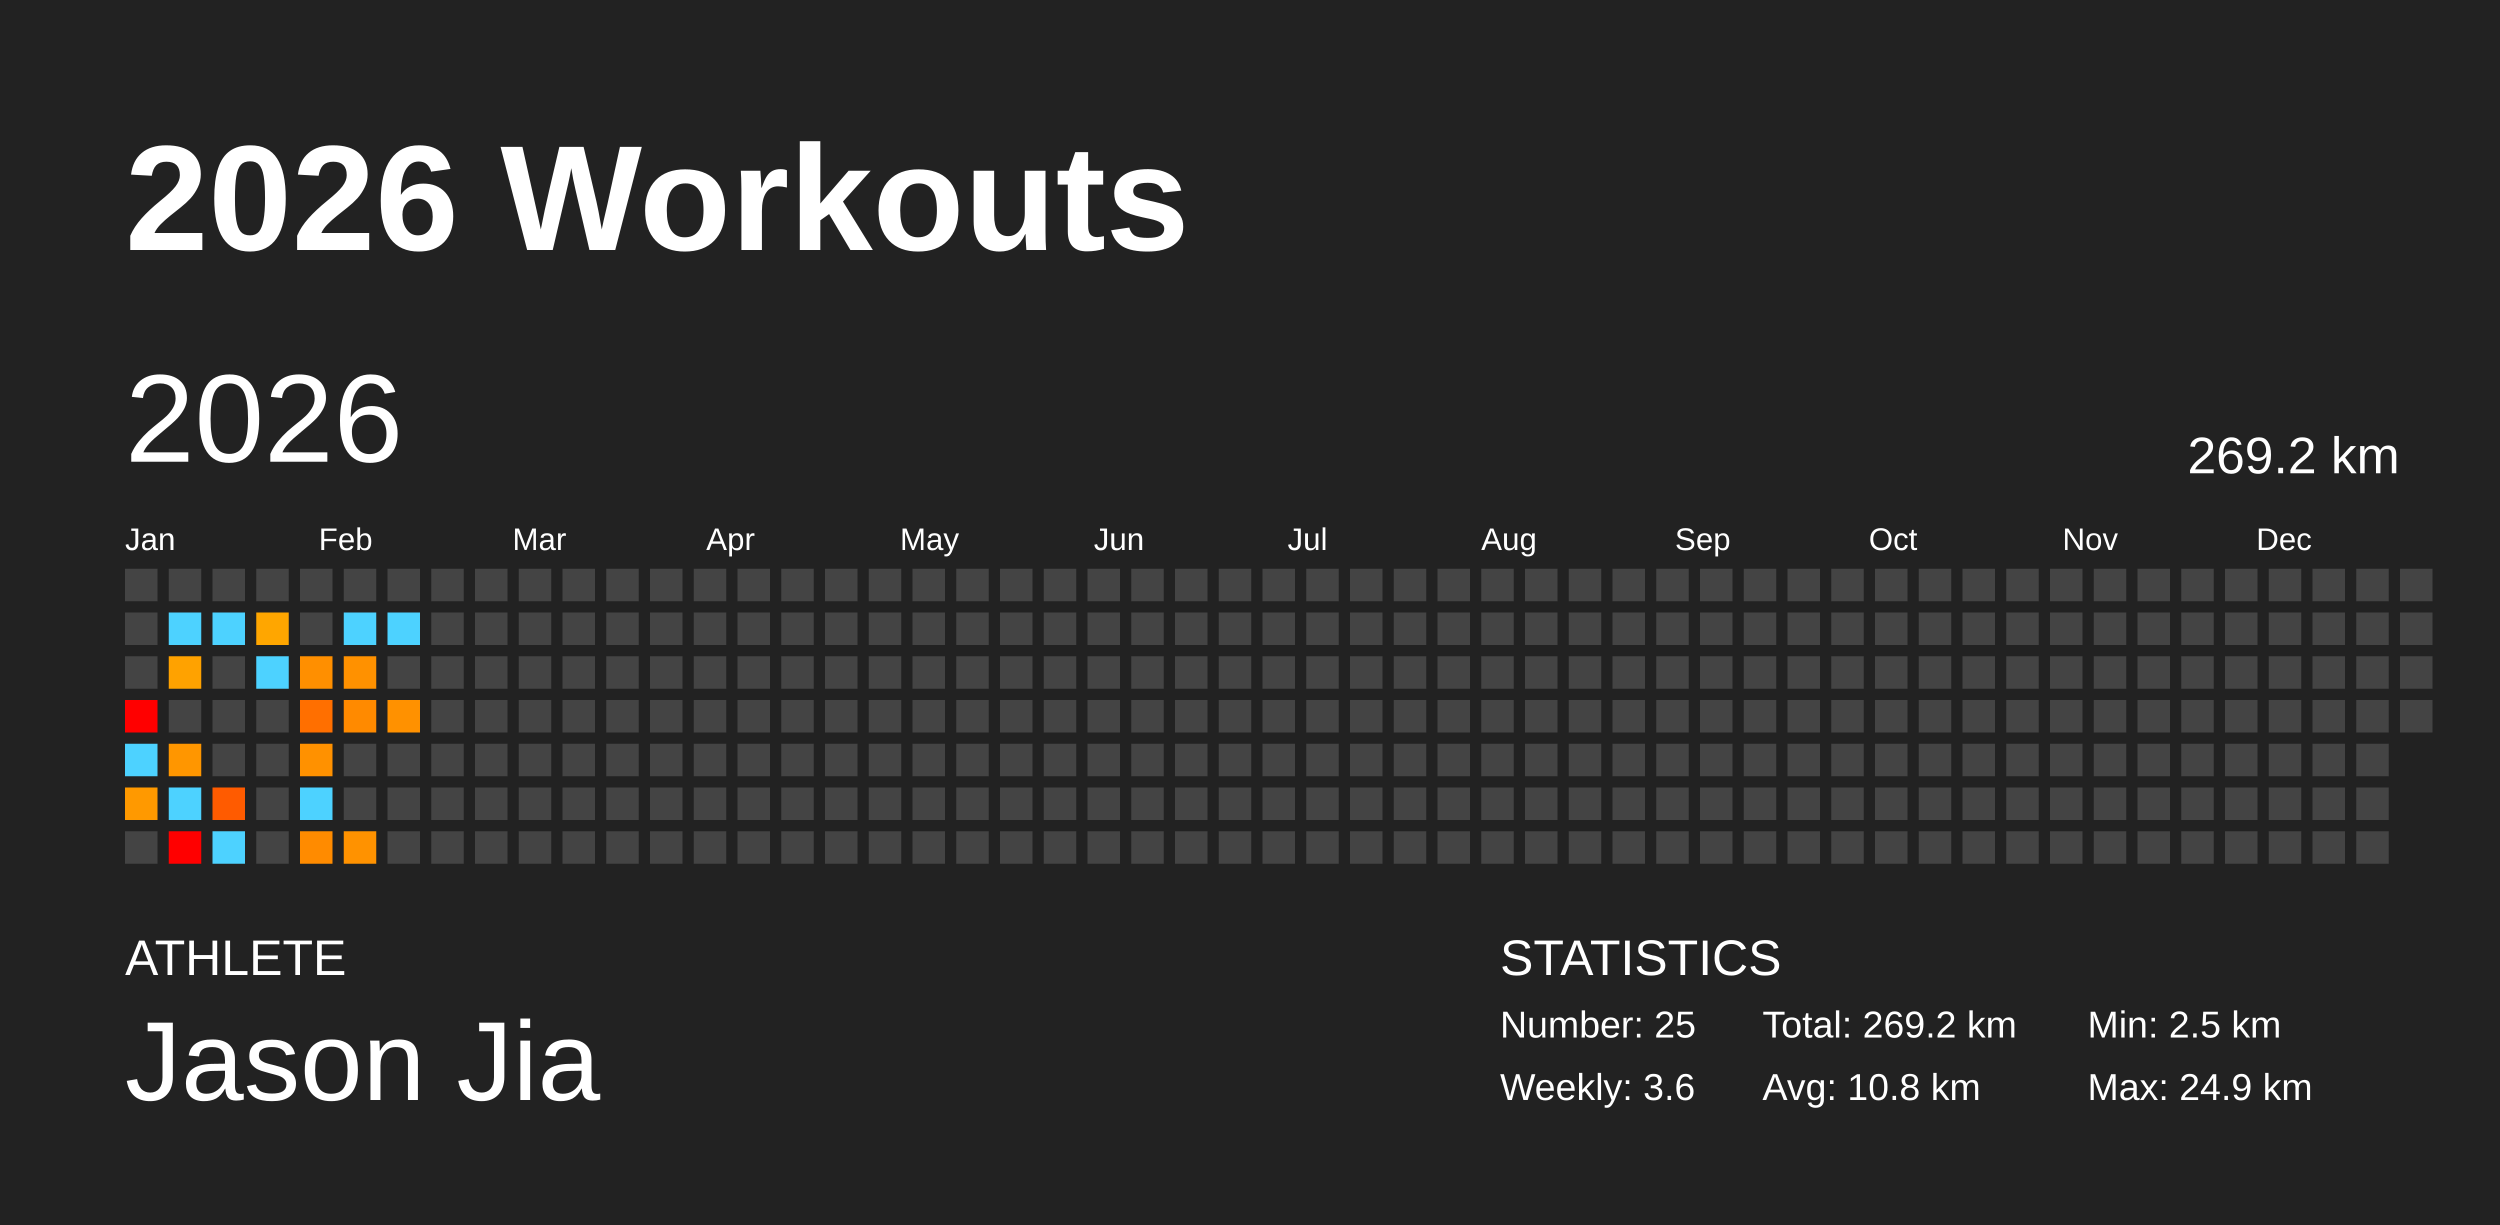
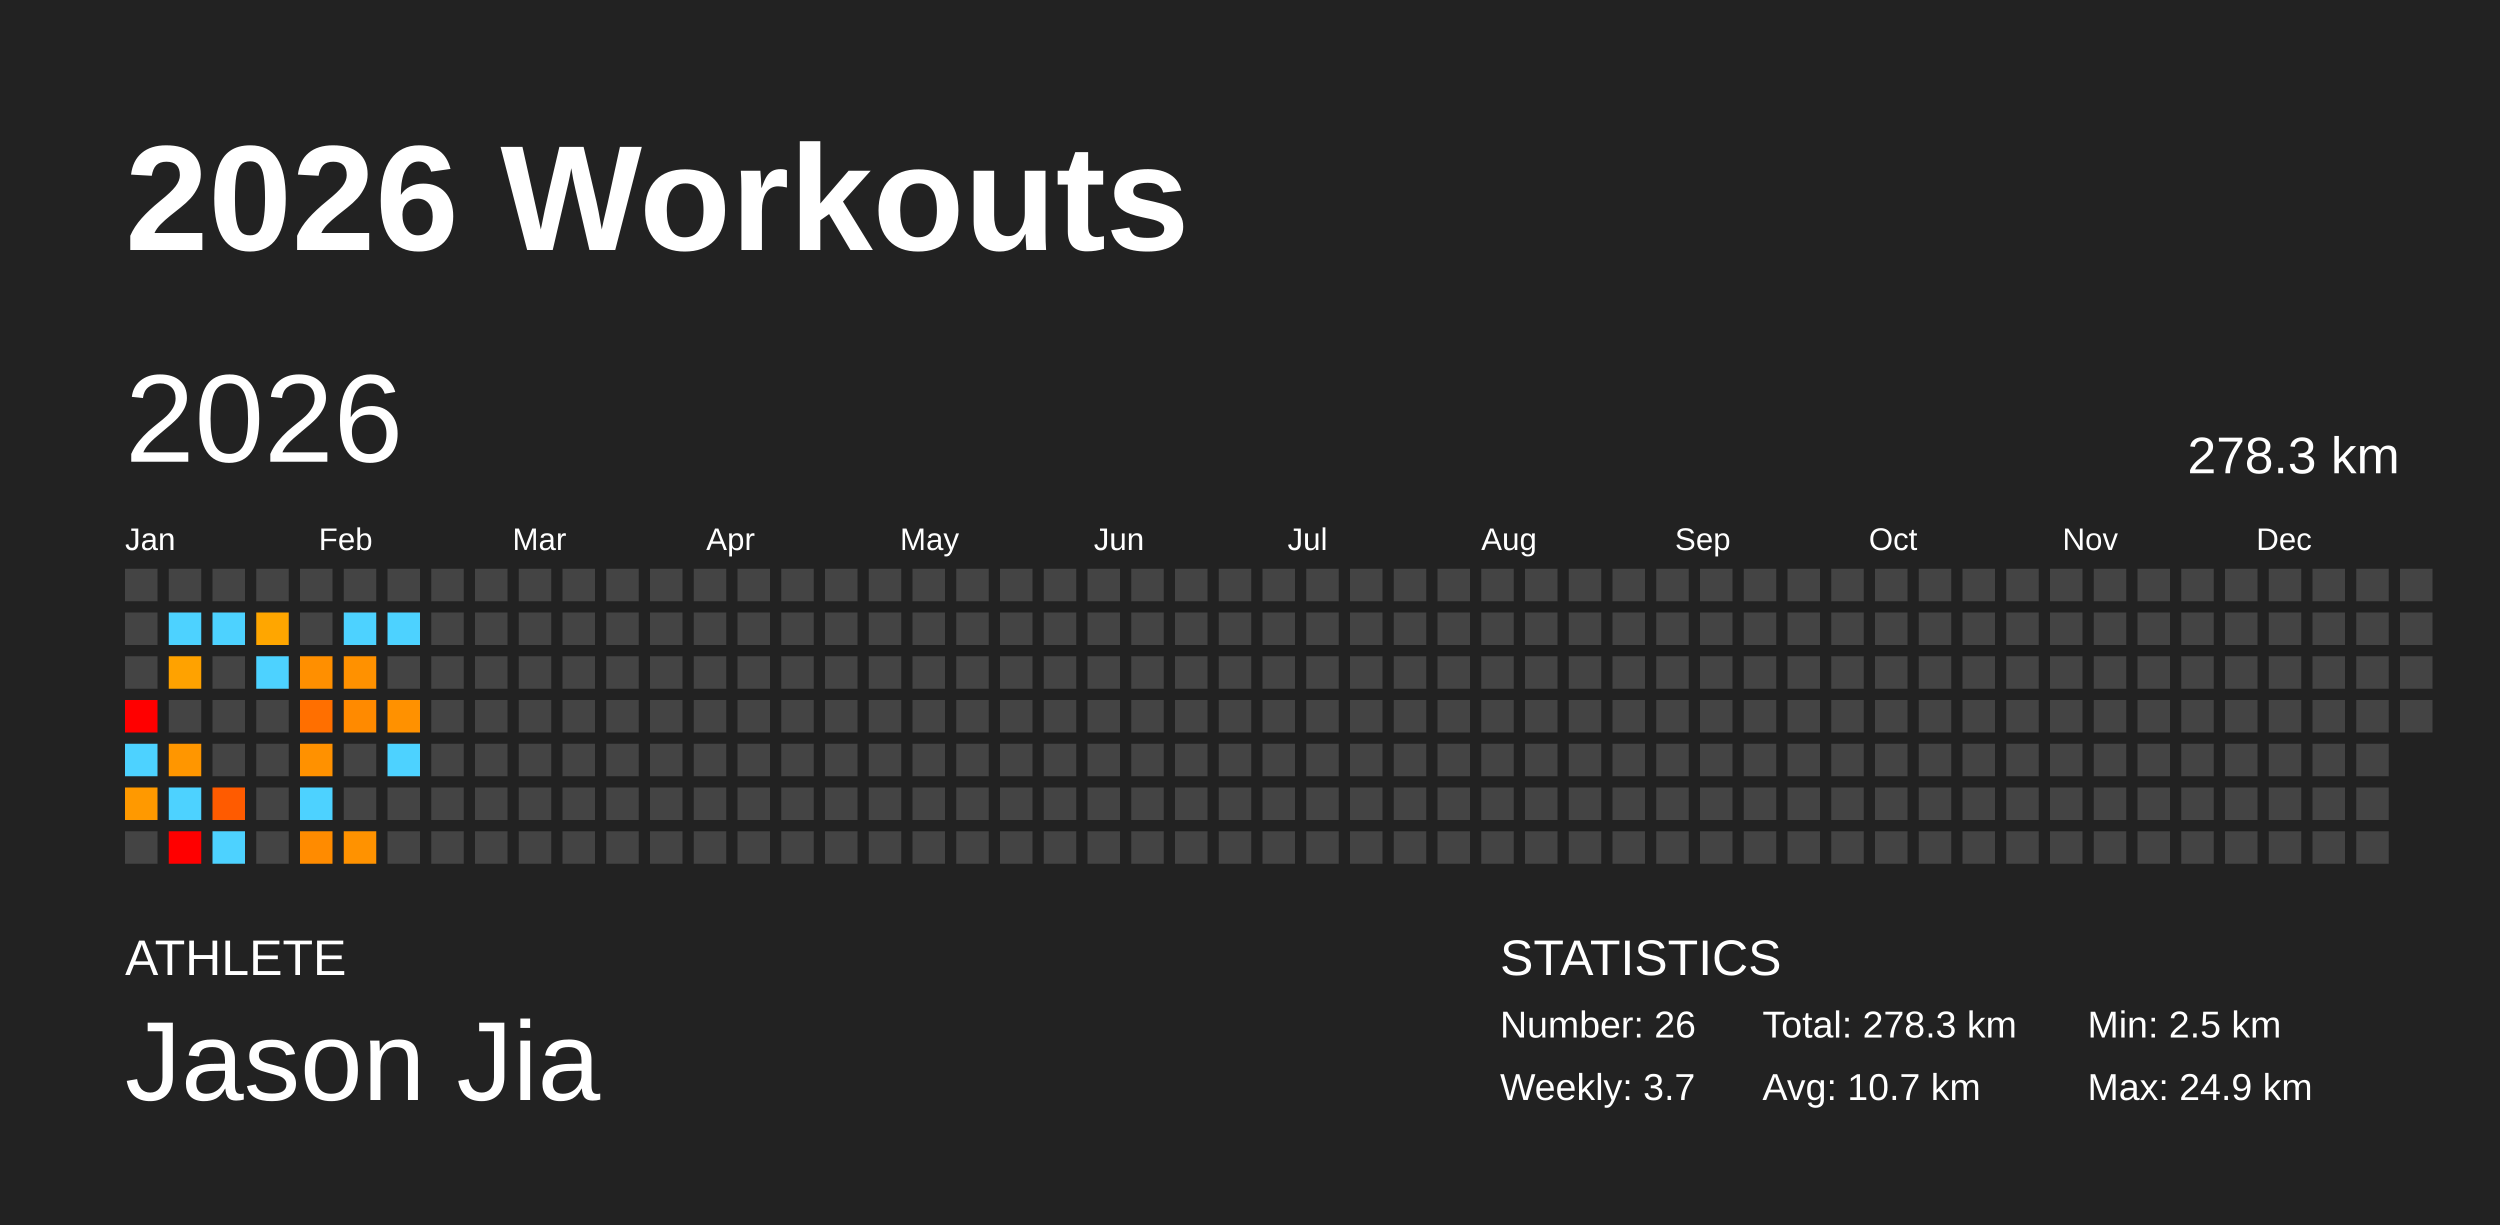
<svg xmlns="http://www.w3.org/2000/svg" baseProfile="full" height="98mm" version="1.1" viewBox="0,0,200,98" width="200mm">
  <defs />
  <rect fill="#222222" height="98" width="200" x="0" y="0" />
  <text fill="#FFFFFF" style="font-size:12px; font-family:Arial; font-weight:bold;" x="10" y="20">2026 Workouts</text>
  <text fill="#FFFFFF" style="font-size:4px; font-family:Arial" x="10" y="78">ATHLETE</text>
  <text fill="#FFFFFF" style="font-size:9px; font-family:Arial" x="10" y="88">Jason Jia</text>
  <text fill="#FFFFFF" style="font-size:4px; font-family:Arial" x="120" y="78">STATISTICS</text>
-   <text fill="#FFFFFF" style="font-size:3px; font-family:Arial" x="120" y="83">Number: 25</text>
-   <text fill="#FFFFFF" style="font-size:3px; font-family:Arial" x="120" y="88">Weekly: 3.6</text>
-   <text fill="#FFFFFF" style="font-size:3px; font-family:Arial" x="141" y="83">Total: 269.2 km</text>
-   <text fill="#FFFFFF" style="font-size:3px; font-family:Arial" x="141" y="88">Avg: 10.8 km</text>
+   <text fill="#FFFFFF" style="font-size:3px; font-family:Arial" x="120" y="83">Number: 26</text>
+   <text fill="#FFFFFF" style="font-size:3px; font-family:Arial" x="120" y="88">Weekly: 3.7</text>
+   <text fill="#FFFFFF" style="font-size:3px; font-family:Arial" x="141" y="83">Total: 278.3 km</text>
+   <text fill="#FFFFFF" style="font-size:3px; font-family:Arial" x="141" y="88">Avg: 10.7 km</text>
  <text fill="#FFFFFF" style="font-size:3px; font-family:Arial" x="167" y="83">Min: 2.5 km</text>
  <text fill="#FFFFFF" style="font-size:3px; font-family:Arial" x="167" y="88">Max: 24.9 km</text>
  <text dominant-baseline="hanging" fill="#FFFFFF" style="font-size:10.0px; font-family:Arial;" x="10" y="30">2026</text>
-   <text dominant-baseline="hanging" fill="#FFFFFF" style="font-size:4.125px; font-family:Arial;" x="175" y="35">269.2 km</text>
+   <text dominant-baseline="hanging" fill="#FFFFFF" style="font-size:4.125px; font-family:Arial;" x="175" y="35">278.3 km</text>
  <text fill="#FFFFFF" style="font-size:2.5px; font-family:Arial" x="10.0" y="44">Jan</text>
  <text fill="#FFFFFF" style="font-size:2.5px; font-family:Arial" x="25.5" y="44">Feb</text>
  <text fill="#FFFFFF" style="font-size:2.5px; font-family:Arial" x="41.0" y="44">Mar</text>
  <text fill="#FFFFFF" style="font-size:2.5px; font-family:Arial" x="56.5" y="44">Apr</text>
  <text fill="#FFFFFF" style="font-size:2.5px; font-family:Arial" x="72.0" y="44">May</text>
  <text fill="#FFFFFF" style="font-size:2.5px; font-family:Arial" x="87.5" y="44">Jun</text>
  <text fill="#FFFFFF" style="font-size:2.5px; font-family:Arial" x="103.0" y="44">Jul</text>
  <text fill="#FFFFFF" style="font-size:2.5px; font-family:Arial" x="118.5" y="44">Aug</text>
  <text fill="#FFFFFF" style="font-size:2.5px; font-family:Arial" x="134.0" y="44">Sep</text>
  <text fill="#FFFFFF" style="font-size:2.5px; font-family:Arial" x="149.5" y="44">Oct</text>
  <text fill="#FFFFFF" style="font-size:2.5px; font-family:Arial" x="165.0" y="44">Nov</text>
  <text fill="#FFFFFF" style="font-size:2.5px; font-family:Arial" x="180.5" y="44">Dec</text>
  <rect fill="#444444" height="2.6" width="2.6" x="10.0" y="45.5" />
  <rect fill="#444444" height="2.6" width="2.6" x="10.0" y="49.0" />
  <rect fill="#444444" height="2.6" width="2.6" x="10.0" y="52.5" />
  <rect fill="red" height="2.6" width="2.6" x="10.0" y="56.0" />
  <rect fill="#4dd2ff" height="2.6" width="2.6" x="10.0" y="59.5" />
  <rect fill="#ff9900" height="2.6" width="2.6" x="10.0" y="63.0" />
  <rect fill="#444444" height="2.6" width="2.6" x="10.0" y="66.5" />
  <rect fill="#444444" height="2.6" width="2.6" x="13.5" y="45.5" />
  <rect fill="#4dd2ff" height="2.6" width="2.6" x="13.5" y="49.0" />
  <rect fill="#ffa200" height="2.6" width="2.6" x="13.5" y="52.5" />
  <rect fill="#444444" height="2.6" width="2.6" x="13.5" y="56.0" />
  <rect fill="#ff9600" height="2.6" width="2.6" x="13.5" y="59.5" />
  <rect fill="#4dd2ff" height="2.6" width="2.6" x="13.5" y="63.0" />
  <rect fill="red" height="2.6" width="2.6" x="13.5" y="66.5" />
  <rect fill="#444444" height="2.6" width="2.6" x="17.0" y="45.5" />
  <rect fill="#4dd2ff" height="2.6" width="2.6" x="17.0" y="49.0" />
  <rect fill="#444444" height="2.6" width="2.6" x="17.0" y="52.5" />
  <rect fill="#444444" height="2.6" width="2.6" x="17.0" y="56.0" />
  <rect fill="#444444" height="2.6" width="2.6" x="17.0" y="59.5" />
  <rect fill="#ff5b00" height="2.6" width="2.6" x="17.0" y="63.0" />
  <rect fill="#4dd2ff" height="2.6" width="2.6" x="17.0" y="66.5" />
  <rect fill="#444444" height="2.6" width="2.6" x="20.5" y="45.5" />
  <rect fill="#ffa600" height="2.6" width="2.6" x="20.5" y="49.0" />
  <rect fill="#4dd2ff" height="2.6" width="2.6" x="20.5" y="52.5" />
  <rect fill="#444444" height="2.6" width="2.6" x="20.5" y="56.0" />
  <rect fill="#444444" height="2.6" width="2.6" x="20.5" y="59.5" />
  <rect fill="#444444" height="2.6" width="2.6" x="20.5" y="63.0" />
  <rect fill="#444444" height="2.6" width="2.6" x="20.5" y="66.5" />
  <rect fill="#444444" height="2.6" width="2.6" x="24.0" y="45.5" />
  <rect fill="#444444" height="2.6" width="2.6" x="24.0" y="49.0" />
  <rect fill="#ff8f00" height="2.6" width="2.6" x="24.0" y="52.5" />
  <rect fill="#ff6f00" height="2.6" width="2.6" x="24.0" y="56.0" />
  <rect fill="#ff9100" height="2.6" width="2.6" x="24.0" y="59.5" />
  <rect fill="#4dd2ff" height="2.6" width="2.6" x="24.0" y="63.0" />
  <rect fill="#ff8b00" height="2.6" width="2.6" x="24.0" y="66.5" />
  <rect fill="#444444" height="2.6" width="2.6" x="27.5" y="45.5" />
  <rect fill="#4dd2ff" height="2.6" width="2.6" x="27.5" y="49.0" />
  <rect fill="#ff9100" height="2.6" width="2.6" x="27.5" y="52.5" />
  <rect fill="#ff8a00" height="2.6" width="2.6" x="27.5" y="56.0" />
  <rect fill="#444444" height="2.6" width="2.6" x="27.5" y="59.5" />
  <rect fill="#444444" height="2.6" width="2.6" x="27.5" y="63.0" />
  <rect fill="#ff9200" height="2.6" width="2.6" x="27.5" y="66.5" />
  <rect fill="#444444" height="2.6" width="2.6" x="31.0" y="45.5" />
  <rect fill="#4dd2ff" height="2.6" width="2.6" x="31.0" y="49.0" />
  <rect fill="#444444" height="2.6" width="2.6" x="31.0" y="52.5" />
  <rect fill="#ff9100" height="2.6" width="2.6" x="31.0" y="56.0" />
-   <rect fill="#444444" height="2.6" width="2.6" x="31.0" y="59.5" />
+   <rect fill="#4dd2ff" height="2.6" width="2.6" x="31.0" y="59.5" />
  <rect fill="#444444" height="2.6" width="2.6" x="31.0" y="63.0" />
  <rect fill="#444444" height="2.6" width="2.6" x="31.0" y="66.5" />
  <rect fill="#444444" height="2.6" width="2.6" x="34.5" y="45.5" />
  <rect fill="#444444" height="2.6" width="2.6" x="34.5" y="49.0" />
  <rect fill="#444444" height="2.6" width="2.6" x="34.5" y="52.5" />
  <rect fill="#444444" height="2.6" width="2.6" x="34.5" y="56.0" />
  <rect fill="#444444" height="2.6" width="2.6" x="34.5" y="59.5" />
  <rect fill="#444444" height="2.6" width="2.6" x="34.5" y="63.0" />
  <rect fill="#444444" height="2.6" width="2.6" x="34.5" y="66.5" />
  <rect fill="#444444" height="2.6" width="2.6" x="38.0" y="45.5" />
  <rect fill="#444444" height="2.6" width="2.6" x="38.0" y="49.0" />
  <rect fill="#444444" height="2.6" width="2.6" x="38.0" y="52.5" />
  <rect fill="#444444" height="2.6" width="2.6" x="38.0" y="56.0" />
  <rect fill="#444444" height="2.6" width="2.6" x="38.0" y="59.5" />
  <rect fill="#444444" height="2.6" width="2.6" x="38.0" y="63.0" />
  <rect fill="#444444" height="2.6" width="2.6" x="38.0" y="66.5" />
  <rect fill="#444444" height="2.6" width="2.6" x="41.5" y="45.5" />
  <rect fill="#444444" height="2.6" width="2.6" x="41.5" y="49.0" />
  <rect fill="#444444" height="2.6" width="2.6" x="41.5" y="52.5" />
  <rect fill="#444444" height="2.6" width="2.6" x="41.5" y="56.0" />
  <rect fill="#444444" height="2.6" width="2.6" x="41.5" y="59.5" />
  <rect fill="#444444" height="2.6" width="2.6" x="41.5" y="63.0" />
  <rect fill="#444444" height="2.6" width="2.6" x="41.5" y="66.5" />
  <rect fill="#444444" height="2.6" width="2.6" x="45.0" y="45.5" />
  <rect fill="#444444" height="2.6" width="2.6" x="45.0" y="49.0" />
  <rect fill="#444444" height="2.6" width="2.6" x="45.0" y="52.5" />
  <rect fill="#444444" height="2.6" width="2.6" x="45.0" y="56.0" />
  <rect fill="#444444" height="2.6" width="2.6" x="45.0" y="59.5" />
  <rect fill="#444444" height="2.6" width="2.6" x="45.0" y="63.0" />
  <rect fill="#444444" height="2.6" width="2.6" x="45.0" y="66.5" />
  <rect fill="#444444" height="2.6" width="2.6" x="48.5" y="45.5" />
  <rect fill="#444444" height="2.6" width="2.6" x="48.5" y="49.0" />
  <rect fill="#444444" height="2.6" width="2.6" x="48.5" y="52.5" />
  <rect fill="#444444" height="2.6" width="2.6" x="48.5" y="56.0" />
  <rect fill="#444444" height="2.6" width="2.6" x="48.5" y="59.5" />
  <rect fill="#444444" height="2.6" width="2.6" x="48.5" y="63.0" />
  <rect fill="#444444" height="2.6" width="2.6" x="48.5" y="66.5" />
  <rect fill="#444444" height="2.6" width="2.6" x="52.0" y="45.5" />
  <rect fill="#444444" height="2.6" width="2.6" x="52.0" y="49.0" />
  <rect fill="#444444" height="2.6" width="2.6" x="52.0" y="52.5" />
  <rect fill="#444444" height="2.6" width="2.6" x="52.0" y="56.0" />
  <rect fill="#444444" height="2.6" width="2.6" x="52.0" y="59.5" />
  <rect fill="#444444" height="2.6" width="2.6" x="52.0" y="63.0" />
  <rect fill="#444444" height="2.6" width="2.6" x="52.0" y="66.5" />
  <rect fill="#444444" height="2.6" width="2.6" x="55.5" y="45.5" />
  <rect fill="#444444" height="2.6" width="2.6" x="55.5" y="49.0" />
  <rect fill="#444444" height="2.6" width="2.6" x="55.5" y="52.5" />
  <rect fill="#444444" height="2.6" width="2.6" x="55.5" y="56.0" />
  <rect fill="#444444" height="2.6" width="2.6" x="55.5" y="59.5" />
  <rect fill="#444444" height="2.6" width="2.6" x="55.5" y="63.0" />
  <rect fill="#444444" height="2.6" width="2.6" x="55.5" y="66.5" />
  <rect fill="#444444" height="2.6" width="2.6" x="59.0" y="45.5" />
  <rect fill="#444444" height="2.6" width="2.6" x="59.0" y="49.0" />
  <rect fill="#444444" height="2.6" width="2.6" x="59.0" y="52.5" />
  <rect fill="#444444" height="2.6" width="2.6" x="59.0" y="56.0" />
  <rect fill="#444444" height="2.6" width="2.6" x="59.0" y="59.5" />
  <rect fill="#444444" height="2.6" width="2.6" x="59.0" y="63.0" />
  <rect fill="#444444" height="2.6" width="2.6" x="59.0" y="66.5" />
  <rect fill="#444444" height="2.6" width="2.6" x="62.5" y="45.5" />
  <rect fill="#444444" height="2.6" width="2.6" x="62.5" y="49.0" />
  <rect fill="#444444" height="2.6" width="2.6" x="62.5" y="52.5" />
  <rect fill="#444444" height="2.6" width="2.6" x="62.5" y="56.0" />
  <rect fill="#444444" height="2.6" width="2.6" x="62.5" y="59.5" />
  <rect fill="#444444" height="2.6" width="2.6" x="62.5" y="63.0" />
  <rect fill="#444444" height="2.6" width="2.6" x="62.5" y="66.5" />
  <rect fill="#444444" height="2.6" width="2.6" x="66.0" y="45.5" />
  <rect fill="#444444" height="2.6" width="2.6" x="66.0" y="49.0" />
  <rect fill="#444444" height="2.6" width="2.6" x="66.0" y="52.5" />
  <rect fill="#444444" height="2.6" width="2.6" x="66.0" y="56.0" />
  <rect fill="#444444" height="2.6" width="2.6" x="66.0" y="59.5" />
  <rect fill="#444444" height="2.6" width="2.6" x="66.0" y="63.0" />
  <rect fill="#444444" height="2.6" width="2.6" x="66.0" y="66.5" />
  <rect fill="#444444" height="2.6" width="2.6" x="69.5" y="45.5" />
  <rect fill="#444444" height="2.6" width="2.6" x="69.5" y="49.0" />
  <rect fill="#444444" height="2.6" width="2.6" x="69.5" y="52.5" />
  <rect fill="#444444" height="2.6" width="2.6" x="69.5" y="56.0" />
  <rect fill="#444444" height="2.6" width="2.6" x="69.5" y="59.5" />
  <rect fill="#444444" height="2.6" width="2.6" x="69.5" y="63.0" />
  <rect fill="#444444" height="2.6" width="2.6" x="69.5" y="66.5" />
  <rect fill="#444444" height="2.6" width="2.6" x="73.0" y="45.5" />
  <rect fill="#444444" height="2.6" width="2.6" x="73.0" y="49.0" />
  <rect fill="#444444" height="2.6" width="2.6" x="73.0" y="52.5" />
  <rect fill="#444444" height="2.6" width="2.6" x="73.0" y="56.0" />
  <rect fill="#444444" height="2.6" width="2.6" x="73.0" y="59.5" />
  <rect fill="#444444" height="2.6" width="2.6" x="73.0" y="63.0" />
  <rect fill="#444444" height="2.6" width="2.6" x="73.0" y="66.5" />
  <rect fill="#444444" height="2.6" width="2.6" x="76.5" y="45.5" />
  <rect fill="#444444" height="2.6" width="2.6" x="76.5" y="49.0" />
  <rect fill="#444444" height="2.6" width="2.6" x="76.5" y="52.5" />
  <rect fill="#444444" height="2.6" width="2.6" x="76.5" y="56.0" />
  <rect fill="#444444" height="2.6" width="2.6" x="76.5" y="59.5" />
  <rect fill="#444444" height="2.6" width="2.6" x="76.5" y="63.0" />
  <rect fill="#444444" height="2.6" width="2.6" x="76.5" y="66.5" />
  <rect fill="#444444" height="2.6" width="2.6" x="80.0" y="45.5" />
  <rect fill="#444444" height="2.6" width="2.6" x="80.0" y="49.0" />
  <rect fill="#444444" height="2.6" width="2.6" x="80.0" y="52.5" />
  <rect fill="#444444" height="2.6" width="2.6" x="80.0" y="56.0" />
  <rect fill="#444444" height="2.6" width="2.6" x="80.0" y="59.5" />
  <rect fill="#444444" height="2.6" width="2.6" x="80.0" y="63.0" />
  <rect fill="#444444" height="2.6" width="2.6" x="80.0" y="66.5" />
  <rect fill="#444444" height="2.6" width="2.6" x="83.5" y="45.5" />
  <rect fill="#444444" height="2.6" width="2.6" x="83.5" y="49.0" />
  <rect fill="#444444" height="2.6" width="2.6" x="83.5" y="52.5" />
  <rect fill="#444444" height="2.6" width="2.6" x="83.5" y="56.0" />
  <rect fill="#444444" height="2.6" width="2.6" x="83.5" y="59.5" />
  <rect fill="#444444" height="2.6" width="2.6" x="83.5" y="63.0" />
  <rect fill="#444444" height="2.6" width="2.6" x="83.5" y="66.5" />
  <rect fill="#444444" height="2.6" width="2.6" x="87.0" y="45.5" />
  <rect fill="#444444" height="2.6" width="2.6" x="87.0" y="49.0" />
  <rect fill="#444444" height="2.6" width="2.6" x="87.0" y="52.5" />
  <rect fill="#444444" height="2.6" width="2.6" x="87.0" y="56.0" />
  <rect fill="#444444" height="2.6" width="2.6" x="87.0" y="59.5" />
  <rect fill="#444444" height="2.6" width="2.6" x="87.0" y="63.0" />
  <rect fill="#444444" height="2.6" width="2.6" x="87.0" y="66.5" />
  <rect fill="#444444" height="2.6" width="2.6" x="90.5" y="45.5" />
  <rect fill="#444444" height="2.6" width="2.6" x="90.5" y="49.0" />
  <rect fill="#444444" height="2.6" width="2.6" x="90.5" y="52.5" />
  <rect fill="#444444" height="2.6" width="2.6" x="90.5" y="56.0" />
  <rect fill="#444444" height="2.6" width="2.6" x="90.5" y="59.5" />
  <rect fill="#444444" height="2.6" width="2.6" x="90.5" y="63.0" />
  <rect fill="#444444" height="2.6" width="2.6" x="90.5" y="66.5" />
  <rect fill="#444444" height="2.6" width="2.6" x="94.0" y="45.5" />
  <rect fill="#444444" height="2.6" width="2.6" x="94.0" y="49.0" />
  <rect fill="#444444" height="2.6" width="2.6" x="94.0" y="52.5" />
  <rect fill="#444444" height="2.6" width="2.6" x="94.0" y="56.0" />
  <rect fill="#444444" height="2.6" width="2.6" x="94.0" y="59.5" />
  <rect fill="#444444" height="2.6" width="2.6" x="94.0" y="63.0" />
  <rect fill="#444444" height="2.6" width="2.6" x="94.0" y="66.5" />
  <rect fill="#444444" height="2.6" width="2.6" x="97.5" y="45.5" />
  <rect fill="#444444" height="2.6" width="2.6" x="97.5" y="49.0" />
  <rect fill="#444444" height="2.6" width="2.6" x="97.5" y="52.5" />
  <rect fill="#444444" height="2.6" width="2.6" x="97.5" y="56.0" />
  <rect fill="#444444" height="2.6" width="2.6" x="97.5" y="59.5" />
  <rect fill="#444444" height="2.6" width="2.6" x="97.5" y="63.0" />
  <rect fill="#444444" height="2.6" width="2.6" x="97.5" y="66.5" />
  <rect fill="#444444" height="2.6" width="2.6" x="101.0" y="45.5" />
  <rect fill="#444444" height="2.6" width="2.6" x="101.0" y="49.0" />
  <rect fill="#444444" height="2.6" width="2.6" x="101.0" y="52.5" />
  <rect fill="#444444" height="2.6" width="2.6" x="101.0" y="56.0" />
  <rect fill="#444444" height="2.6" width="2.6" x="101.0" y="59.5" />
  <rect fill="#444444" height="2.6" width="2.6" x="101.0" y="63.0" />
  <rect fill="#444444" height="2.6" width="2.6" x="101.0" y="66.5" />
  <rect fill="#444444" height="2.6" width="2.6" x="104.5" y="45.5" />
  <rect fill="#444444" height="2.6" width="2.6" x="104.5" y="49.0" />
  <rect fill="#444444" height="2.6" width="2.6" x="104.5" y="52.5" />
  <rect fill="#444444" height="2.6" width="2.6" x="104.5" y="56.0" />
  <rect fill="#444444" height="2.6" width="2.6" x="104.5" y="59.5" />
  <rect fill="#444444" height="2.6" width="2.6" x="104.5" y="63.0" />
  <rect fill="#444444" height="2.6" width="2.6" x="104.5" y="66.5" />
  <rect fill="#444444" height="2.6" width="2.6" x="108.0" y="45.5" />
  <rect fill="#444444" height="2.6" width="2.6" x="108.0" y="49.0" />
  <rect fill="#444444" height="2.6" width="2.6" x="108.0" y="52.5" />
  <rect fill="#444444" height="2.6" width="2.6" x="108.0" y="56.0" />
  <rect fill="#444444" height="2.6" width="2.6" x="108.0" y="59.5" />
  <rect fill="#444444" height="2.6" width="2.6" x="108.0" y="63.0" />
  <rect fill="#444444" height="2.6" width="2.6" x="108.0" y="66.5" />
  <rect fill="#444444" height="2.6" width="2.6" x="111.5" y="45.5" />
  <rect fill="#444444" height="2.6" width="2.6" x="111.5" y="49.0" />
  <rect fill="#444444" height="2.6" width="2.6" x="111.5" y="52.5" />
  <rect fill="#444444" height="2.6" width="2.6" x="111.5" y="56.0" />
  <rect fill="#444444" height="2.6" width="2.6" x="111.5" y="59.5" />
  <rect fill="#444444" height="2.6" width="2.6" x="111.5" y="63.0" />
  <rect fill="#444444" height="2.6" width="2.6" x="111.5" y="66.5" />
  <rect fill="#444444" height="2.6" width="2.6" x="115.0" y="45.5" />
  <rect fill="#444444" height="2.6" width="2.6" x="115.0" y="49.0" />
  <rect fill="#444444" height="2.6" width="2.6" x="115.0" y="52.5" />
  <rect fill="#444444" height="2.6" width="2.6" x="115.0" y="56.0" />
  <rect fill="#444444" height="2.6" width="2.6" x="115.0" y="59.5" />
  <rect fill="#444444" height="2.6" width="2.6" x="115.0" y="63.0" />
  <rect fill="#444444" height="2.6" width="2.6" x="115.0" y="66.5" />
  <rect fill="#444444" height="2.6" width="2.6" x="118.5" y="45.5" />
  <rect fill="#444444" height="2.6" width="2.6" x="118.5" y="49.0" />
  <rect fill="#444444" height="2.6" width="2.6" x="118.5" y="52.5" />
  <rect fill="#444444" height="2.6" width="2.6" x="118.5" y="56.0" />
  <rect fill="#444444" height="2.6" width="2.6" x="118.5" y="59.5" />
  <rect fill="#444444" height="2.6" width="2.6" x="118.5" y="63.0" />
  <rect fill="#444444" height="2.6" width="2.6" x="118.5" y="66.5" />
  <rect fill="#444444" height="2.6" width="2.6" x="122.0" y="45.5" />
  <rect fill="#444444" height="2.6" width="2.6" x="122.0" y="49.0" />
  <rect fill="#444444" height="2.6" width="2.6" x="122.0" y="52.5" />
  <rect fill="#444444" height="2.6" width="2.6" x="122.0" y="56.0" />
  <rect fill="#444444" height="2.6" width="2.6" x="122.0" y="59.5" />
  <rect fill="#444444" height="2.6" width="2.6" x="122.0" y="63.0" />
  <rect fill="#444444" height="2.6" width="2.6" x="122.0" y="66.5" />
  <rect fill="#444444" height="2.6" width="2.6" x="125.5" y="45.5" />
  <rect fill="#444444" height="2.6" width="2.6" x="125.5" y="49.0" />
  <rect fill="#444444" height="2.6" width="2.6" x="125.5" y="52.5" />
  <rect fill="#444444" height="2.6" width="2.6" x="125.5" y="56.0" />
  <rect fill="#444444" height="2.6" width="2.6" x="125.5" y="59.5" />
  <rect fill="#444444" height="2.6" width="2.6" x="125.5" y="63.0" />
  <rect fill="#444444" height="2.6" width="2.6" x="125.5" y="66.5" />
  <rect fill="#444444" height="2.6" width="2.6" x="129.0" y="45.5" />
  <rect fill="#444444" height="2.6" width="2.6" x="129.0" y="49.0" />
  <rect fill="#444444" height="2.6" width="2.6" x="129.0" y="52.5" />
  <rect fill="#444444" height="2.6" width="2.6" x="129.0" y="56.0" />
  <rect fill="#444444" height="2.6" width="2.6" x="129.0" y="59.5" />
  <rect fill="#444444" height="2.6" width="2.6" x="129.0" y="63.0" />
  <rect fill="#444444" height="2.6" width="2.6" x="129.0" y="66.5" />
  <rect fill="#444444" height="2.6" width="2.6" x="132.5" y="45.5" />
  <rect fill="#444444" height="2.6" width="2.6" x="132.5" y="49.0" />
  <rect fill="#444444" height="2.6" width="2.6" x="132.5" y="52.5" />
  <rect fill="#444444" height="2.6" width="2.6" x="132.5" y="56.0" />
  <rect fill="#444444" height="2.6" width="2.6" x="132.5" y="59.5" />
  <rect fill="#444444" height="2.6" width="2.6" x="132.5" y="63.0" />
  <rect fill="#444444" height="2.6" width="2.6" x="132.5" y="66.5" />
  <rect fill="#444444" height="2.6" width="2.6" x="136.0" y="45.5" />
  <rect fill="#444444" height="2.6" width="2.6" x="136.0" y="49.0" />
  <rect fill="#444444" height="2.6" width="2.6" x="136.0" y="52.5" />
  <rect fill="#444444" height="2.6" width="2.6" x="136.0" y="56.0" />
  <rect fill="#444444" height="2.6" width="2.6" x="136.0" y="59.5" />
  <rect fill="#444444" height="2.6" width="2.6" x="136.0" y="63.0" />
  <rect fill="#444444" height="2.6" width="2.6" x="136.0" y="66.5" />
  <rect fill="#444444" height="2.6" width="2.6" x="139.5" y="45.5" />
  <rect fill="#444444" height="2.6" width="2.6" x="139.5" y="49.0" />
  <rect fill="#444444" height="2.6" width="2.6" x="139.5" y="52.5" />
  <rect fill="#444444" height="2.6" width="2.6" x="139.5" y="56.0" />
  <rect fill="#444444" height="2.6" width="2.6" x="139.5" y="59.5" />
  <rect fill="#444444" height="2.6" width="2.6" x="139.5" y="63.0" />
  <rect fill="#444444" height="2.6" width="2.6" x="139.5" y="66.5" />
  <rect fill="#444444" height="2.6" width="2.6" x="143.0" y="45.5" />
  <rect fill="#444444" height="2.6" width="2.6" x="143.0" y="49.0" />
  <rect fill="#444444" height="2.6" width="2.6" x="143.0" y="52.5" />
  <rect fill="#444444" height="2.6" width="2.6" x="143.0" y="56.0" />
  <rect fill="#444444" height="2.6" width="2.6" x="143.0" y="59.5" />
  <rect fill="#444444" height="2.6" width="2.6" x="143.0" y="63.0" />
  <rect fill="#444444" height="2.6" width="2.6" x="143.0" y="66.5" />
  <rect fill="#444444" height="2.6" width="2.6" x="146.5" y="45.5" />
  <rect fill="#444444" height="2.6" width="2.6" x="146.5" y="49.0" />
  <rect fill="#444444" height="2.6" width="2.6" x="146.5" y="52.5" />
  <rect fill="#444444" height="2.6" width="2.6" x="146.5" y="56.0" />
  <rect fill="#444444" height="2.6" width="2.6" x="146.5" y="59.5" />
  <rect fill="#444444" height="2.6" width="2.6" x="146.5" y="63.0" />
  <rect fill="#444444" height="2.6" width="2.6" x="146.5" y="66.5" />
  <rect fill="#444444" height="2.6" width="2.6" x="150.0" y="45.5" />
  <rect fill="#444444" height="2.6" width="2.6" x="150.0" y="49.0" />
  <rect fill="#444444" height="2.6" width="2.6" x="150.0" y="52.5" />
  <rect fill="#444444" height="2.6" width="2.6" x="150.0" y="56.0" />
  <rect fill="#444444" height="2.6" width="2.6" x="150.0" y="59.5" />
  <rect fill="#444444" height="2.6" width="2.6" x="150.0" y="63.0" />
  <rect fill="#444444" height="2.6" width="2.6" x="150.0" y="66.5" />
  <rect fill="#444444" height="2.6" width="2.6" x="153.5" y="45.5" />
  <rect fill="#444444" height="2.6" width="2.6" x="153.5" y="49.0" />
  <rect fill="#444444" height="2.6" width="2.6" x="153.5" y="52.5" />
  <rect fill="#444444" height="2.6" width="2.6" x="153.5" y="56.0" />
  <rect fill="#444444" height="2.6" width="2.6" x="153.5" y="59.5" />
  <rect fill="#444444" height="2.6" width="2.6" x="153.5" y="63.0" />
  <rect fill="#444444" height="2.6" width="2.6" x="153.5" y="66.5" />
  <rect fill="#444444" height="2.6" width="2.6" x="157.0" y="45.5" />
  <rect fill="#444444" height="2.6" width="2.6" x="157.0" y="49.0" />
  <rect fill="#444444" height="2.6" width="2.6" x="157.0" y="52.5" />
  <rect fill="#444444" height="2.6" width="2.6" x="157.0" y="56.0" />
  <rect fill="#444444" height="2.6" width="2.6" x="157.0" y="59.5" />
  <rect fill="#444444" height="2.6" width="2.6" x="157.0" y="63.0" />
  <rect fill="#444444" height="2.6" width="2.6" x="157.0" y="66.5" />
  <rect fill="#444444" height="2.6" width="2.6" x="160.5" y="45.5" />
  <rect fill="#444444" height="2.6" width="2.6" x="160.5" y="49.0" />
  <rect fill="#444444" height="2.6" width="2.6" x="160.5" y="52.5" />
  <rect fill="#444444" height="2.6" width="2.6" x="160.5" y="56.0" />
  <rect fill="#444444" height="2.6" width="2.6" x="160.5" y="59.5" />
  <rect fill="#444444" height="2.6" width="2.6" x="160.5" y="63.0" />
  <rect fill="#444444" height="2.6" width="2.6" x="160.5" y="66.5" />
  <rect fill="#444444" height="2.6" width="2.6" x="164.0" y="45.5" />
  <rect fill="#444444" height="2.6" width="2.6" x="164.0" y="49.0" />
  <rect fill="#444444" height="2.6" width="2.6" x="164.0" y="52.5" />
  <rect fill="#444444" height="2.6" width="2.6" x="164.0" y="56.0" />
  <rect fill="#444444" height="2.6" width="2.6" x="164.0" y="59.5" />
  <rect fill="#444444" height="2.6" width="2.6" x="164.0" y="63.0" />
  <rect fill="#444444" height="2.6" width="2.6" x="164.0" y="66.5" />
  <rect fill="#444444" height="2.6" width="2.6" x="167.5" y="45.5" />
  <rect fill="#444444" height="2.6" width="2.6" x="167.5" y="49.0" />
  <rect fill="#444444" height="2.6" width="2.6" x="167.5" y="52.5" />
  <rect fill="#444444" height="2.6" width="2.6" x="167.5" y="56.0" />
  <rect fill="#444444" height="2.6" width="2.6" x="167.5" y="59.5" />
  <rect fill="#444444" height="2.6" width="2.6" x="167.5" y="63.0" />
  <rect fill="#444444" height="2.6" width="2.6" x="167.5" y="66.5" />
  <rect fill="#444444" height="2.6" width="2.6" x="171.0" y="45.5" />
  <rect fill="#444444" height="2.6" width="2.6" x="171.0" y="49.0" />
  <rect fill="#444444" height="2.6" width="2.6" x="171.0" y="52.5" />
  <rect fill="#444444" height="2.6" width="2.6" x="171.0" y="56.0" />
  <rect fill="#444444" height="2.6" width="2.6" x="171.0" y="59.5" />
  <rect fill="#444444" height="2.6" width="2.6" x="171.0" y="63.0" />
  <rect fill="#444444" height="2.6" width="2.6" x="171.0" y="66.5" />
  <rect fill="#444444" height="2.6" width="2.6" x="174.5" y="45.5" />
  <rect fill="#444444" height="2.6" width="2.6" x="174.5" y="49.0" />
  <rect fill="#444444" height="2.6" width="2.6" x="174.5" y="52.5" />
  <rect fill="#444444" height="2.6" width="2.6" x="174.5" y="56.0" />
  <rect fill="#444444" height="2.6" width="2.6" x="174.5" y="59.5" />
  <rect fill="#444444" height="2.6" width="2.6" x="174.5" y="63.0" />
  <rect fill="#444444" height="2.6" width="2.6" x="174.5" y="66.5" />
  <rect fill="#444444" height="2.6" width="2.6" x="178.0" y="45.5" />
  <rect fill="#444444" height="2.6" width="2.6" x="178.0" y="49.0" />
  <rect fill="#444444" height="2.6" width="2.6" x="178.0" y="52.5" />
  <rect fill="#444444" height="2.6" width="2.6" x="178.0" y="56.0" />
  <rect fill="#444444" height="2.6" width="2.6" x="178.0" y="59.5" />
  <rect fill="#444444" height="2.6" width="2.6" x="178.0" y="63.0" />
  <rect fill="#444444" height="2.6" width="2.6" x="178.0" y="66.5" />
  <rect fill="#444444" height="2.6" width="2.6" x="181.5" y="45.5" />
  <rect fill="#444444" height="2.6" width="2.6" x="181.5" y="49.0" />
  <rect fill="#444444" height="2.6" width="2.6" x="181.5" y="52.5" />
  <rect fill="#444444" height="2.6" width="2.6" x="181.5" y="56.0" />
  <rect fill="#444444" height="2.6" width="2.6" x="181.5" y="59.5" />
  <rect fill="#444444" height="2.6" width="2.6" x="181.5" y="63.0" />
  <rect fill="#444444" height="2.6" width="2.6" x="181.5" y="66.5" />
  <rect fill="#444444" height="2.6" width="2.6" x="185.0" y="45.5" />
  <rect fill="#444444" height="2.6" width="2.6" x="185.0" y="49.0" />
  <rect fill="#444444" height="2.6" width="2.6" x="185.0" y="52.5" />
  <rect fill="#444444" height="2.6" width="2.6" x="185.0" y="56.0" />
  <rect fill="#444444" height="2.6" width="2.6" x="185.0" y="59.5" />
  <rect fill="#444444" height="2.6" width="2.6" x="185.0" y="63.0" />
  <rect fill="#444444" height="2.6" width="2.6" x="185.0" y="66.5" />
  <rect fill="#444444" height="2.6" width="2.6" x="188.5" y="45.5" />
  <rect fill="#444444" height="2.6" width="2.6" x="188.5" y="49.0" />
  <rect fill="#444444" height="2.6" width="2.6" x="188.5" y="52.5" />
  <rect fill="#444444" height="2.6" width="2.6" x="188.5" y="56.0" />
  <rect fill="#444444" height="2.6" width="2.6" x="188.5" y="59.5" />
  <rect fill="#444444" height="2.6" width="2.6" x="188.5" y="63.0" />
  <rect fill="#444444" height="2.6" width="2.6" x="188.5" y="66.5" />
  <rect fill="#444444" height="2.6" width="2.6" x="192.0" y="45.5" />
  <rect fill="#444444" height="2.6" width="2.6" x="192.0" y="49.0" />
  <rect fill="#444444" height="2.6" width="2.6" x="192.0" y="52.5" />
  <rect fill="#444444" height="2.6" width="2.6" x="192.0" y="56.0" />
</svg>
